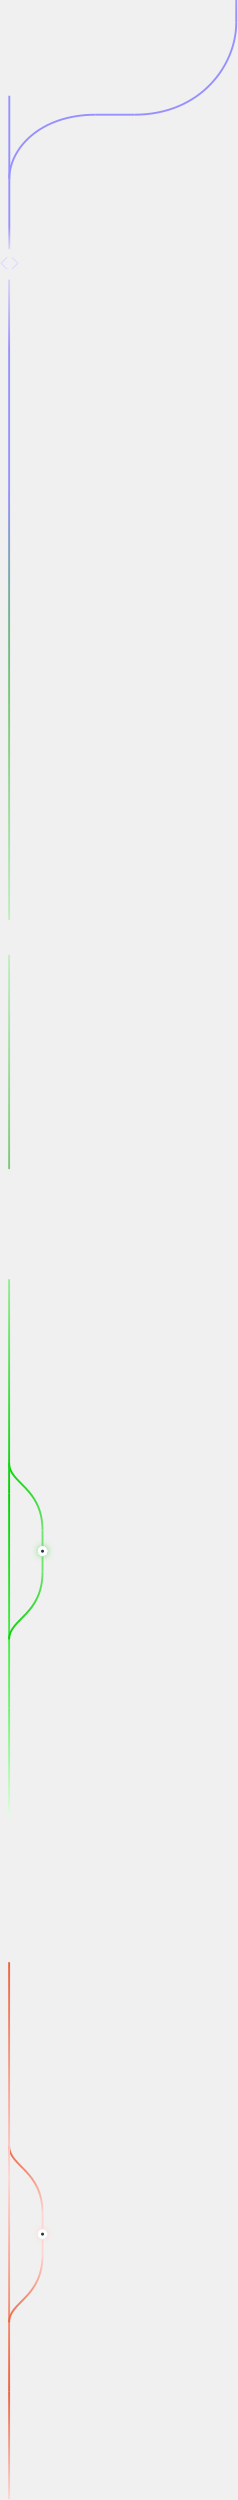
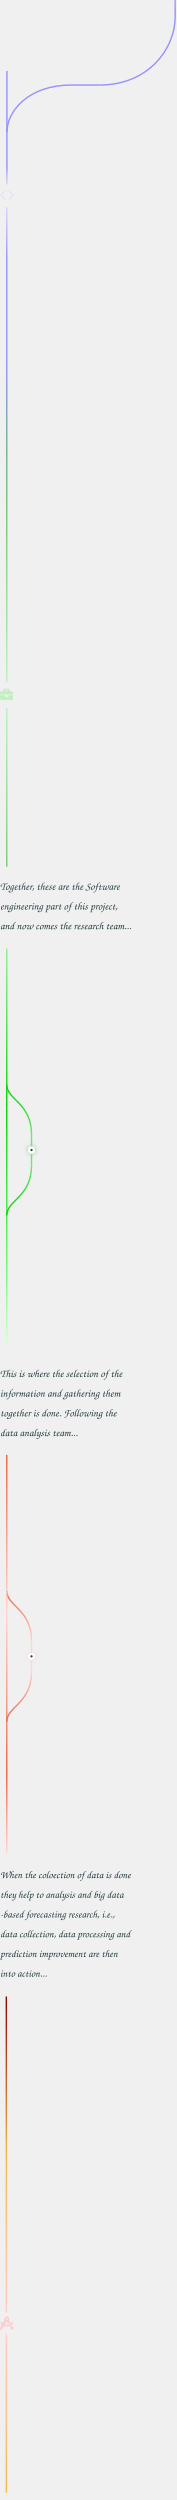
- <svg xmlns="http://www.w3.org/2000/svg" width="313" height="3291" viewBox="0 0 313 3291" fill="none">
+ <svg xmlns="http://www.w3.org/2000/svg" width="313" height="4439" viewBox="0 0 313 4439" fill="none" overflow="visible">
  <path d="M10.75 3149L10.75 3147.75L13.25 3147.75L13.25 3149L10.75 3149ZM13.25 3289C13.25 3289.69 12.69 3290.25 12 3290.25C11.31 3290.25 10.75 3289.69 10.75 3289L13.25 3289ZM13.25 3149L13.25 3289L10.75 3289L10.75 3149L13.25 3149Z" fill="url(#paint0_linear_145_122)" />
  <path d="M12 3146.5L12 2866.5" stroke="url(#paint1_linear_145_122)" stroke-width="2.5" stroke-linecap="square" />
  <rect x="54.75" y="2914" width="2.5" height="20" fill="#FFD5D2" />
  <path d="M12 2825C12 2852 56 2857 56 2914" stroke="url(#paint2_linear_145_122)" stroke-width="2.5" />
  <g filter="url(#filter0_d_145_122)">
    <circle cx="56" cy="2941" r="6" fill="white" />
  </g>
  <circle cx="56" cy="2941" r="2" fill="#223C40" />
  <rect width="2.5" height="20" transform="matrix(1 0 0 -1 54.75 2968)" fill="#FFD5D2" />
  <path d="M12 3057C12 3030 56 3025 56 2968" stroke="url(#paint3_linear_145_122)" stroke-width="2.5" />
  <path d="M10.75 2864L10.75 2865.25L13.25 2865.25L13.25 2864L10.75 2864ZM13.25 2584C13.25 2583.31 12.69 2582.75 12 2582.75C11.31 2582.75 10.75 2583.31 10.75 2584L13.25 2584ZM13.25 2864L13.25 2584L10.75 2584L10.75 2864L13.25 2864Z" fill="url(#paint4_linear_145_122)" />
  <path d="M10.75 2250L10.75 2248.75L13.25 2248.75L13.25 2250L10.75 2250ZM13.25 2390C13.25 2390.69 12.69 2391.25 12 2391.25C11.31 2391.25 10.75 2390.69 10.75 2390L13.25 2390ZM13.25 2250L13.25 2390L10.75 2390L10.75 2250L13.25 2250Z" fill="url(#paint5_linear_145_122)" />
  <path d="M12 2247.5L12 1967.5" stroke="url(#paint6_linear_145_122)" stroke-width="2.5" stroke-linecap="square" />
  <rect x="54.75" y="2015" width="2.5" height="20" fill="#74E274" />
  <path d="M12 1926C12 1953 56 1958 56 2015" stroke="url(#paint7_linear_145_122)" stroke-width="2.5" />
  <g filter="url(#filter1_d_145_122)">
    <circle cx="56" cy="2042" r="6" fill="white" />
  </g>
  <circle cx="56" cy="2042" r="2" fill="#223C40" />
  <rect width="2.5" height="20" transform="matrix(1 0 0 -1 54.75 2069)" fill="#74E274" />
  <path d="M12 2158C12 2131 56 2126 56 2069" stroke="url(#paint8_linear_145_122)" stroke-width="2.5" />
  <path d="M10.75 1965L10.75 1966.25L13.25 1966.25L13.25 1965L10.75 1965ZM13.25 1685C13.25 1684.31 12.69 1683.75 12 1683.75C11.31 1683.75 10.75 1684.31 10.75 1685L13.25 1685ZM13.25 1965L13.25 1685L10.75 1685L10.75 1965L13.25 1965Z" fill="url(#paint9_linear_145_122)" />
  <path d="M12 1538L12 1258" stroke="url(#paint10_linear_145_122)" stroke-width="2.5" stroke-linecap="round" />
  <path d="M13.25 930.25L13.25 929L10.75 929L10.75 930.25L13.25 930.25ZM10.75 1210.25C10.75 1210.94 11.31 1211.5 12 1211.5C12.69 1211.5 13.25 1210.94 13.25 1210.25L10.75 1210.25ZM10.75 930.25L10.75 1210.25L13.25 1210.25L13.25 930.25L10.75 930.25Z" fill="url(#paint11_linear_145_122)" />
  <line x1="12" y1="649" x2="12" y2="929" stroke="url(#paint12_linear_145_122)" stroke-width="2.5" />
  <path d="M12 649L12 369" stroke="url(#paint13_linear_145_122)" stroke-width="2.5" stroke-linecap="round" />
  <path d="M9.56 339.53C9.853 339.237 9.853 338.762 9.56 338.47C9.267 338.177 8.792 338.177 8.499 338.47L9.56 339.53ZM1.531 347.56L9.56 339.53L8.499 338.47L0.47 346.499L1.531 347.56Z" fill="#E2D9FF" />
  <path d="M8.499 354.528C8.792 354.821 9.267 354.821 9.56 354.528C9.853 354.235 9.853 353.761 9.56 353.468L8.499 354.528ZM9.56 353.468L2.148 346.056L1.088 347.117L8.499 354.528L9.56 353.468Z" fill="#E2D9FF" />
  <path d="M15.439 339.53C15.146 339.237 15.146 338.762 15.439 338.47C15.732 338.177 16.207 338.177 16.5 338.47L15.439 339.53ZM23.468 347.56L15.439 339.53L16.5 338.47L24.529 346.499L23.468 347.56Z" fill="#E2D9FF" />
  <path d="M16.499 354.528C16.207 354.821 15.732 354.821 15.439 354.528C15.146 354.235 15.146 353.761 15.439 353.468L16.499 354.528ZM15.439 353.468L22.851 346.056L23.911 347.117L16.499 354.528L15.439 353.468Z" fill="#E2D9FF" />
  <path d="M11 327C11 327.69 11.56 328.25 12.25 328.25C12.941 328.25 13.5 327.69 13.5 327H11ZM11 126L11 327H13.5L13.5 126H11Z" fill="url(#paint14_linear_145_122)" />
  <path d="M12.25 235C12.25 196.512 51.723 151 126 151" stroke="#9790FF" stroke-width="2.5" />
  <line x1="177" y1="151" x2="126" y2="151" stroke="#9790FF" stroke-width="2.5" />
  <path d="M311 30C311 85.442 264.5 151 177 151" stroke="#9790FF" stroke-width="2.5" />
  <line x1="311" y1="5.46392e-08" x2="311" y2="30" stroke="url(#paint15_linear_145_122)" stroke-width="2.5" />
  <defs>
    <filter id="filter0_d_145_122" x="42" y="2927" width="28" height="28" filterUnits="userSpaceOnUse" color-interpolation-filters="sRGB">
      <feFlood flood-opacity="0" result="BackgroundImageFix" />
      <feColorMatrix in="SourceAlpha" type="matrix" values="0 0 0 0 0 0 0 0 0 0 0 0 0 0 0 0 0 0 127 0" result="hardAlpha" />
      <feOffset />
      <feGaussianBlur stdDeviation="4" />
      <feComposite in2="hardAlpha" operator="out" />
      <feColorMatrix type="matrix" values="0 0 0 0 1 0 0 0 0 0.835 0 0 0 0 0.824 0 0 0 1 0" />
      <feBlend mode="normal" in2="BackgroundImageFix" result="effect1_dropShadow_145_122" />
      <feBlend mode="normal" in="SourceGraphic" in2="effect1_dropShadow_145_122" result="shape" />
    </filter>
    <filter id="filter1_d_145_122" x="42" y="2028" width="28" height="28" filterUnits="userSpaceOnUse" color-interpolation-filters="sRGB">
      <feFlood flood-opacity="0" result="BackgroundImageFix" />
      <feColorMatrix in="SourceAlpha" type="matrix" values="0 0 0 0 0 0 0 0 0 0 0 0 0 0 0 0 0 0 127 0" result="hardAlpha" />
      <feOffset />
      <feGaussianBlur stdDeviation="4" />
      <feComposite in2="hardAlpha" operator="out" />
      <feColorMatrix type="matrix" values="0 0 0 0 0.455 0 0 0 0 0.886 0 0 0 0 0.455 0 0 0 1 0" />
      <feBlend mode="normal" in2="BackgroundImageFix" result="effect1_dropShadow_145_122" />
      <feBlend mode="normal" in="SourceGraphic" in2="effect1_dropShadow_145_122" result="shape" />
    </filter>
    <linearGradient id="paint0_linear_145_122" x1="11.75" y1="3149" x2="13.281" y2="3288.99" gradientUnits="userSpaceOnUse">
      <stop stop-color="#EC633D" />
      <stop offset="1" stop-color="#FFD5D2" />
    </linearGradient>
    <linearGradient id="paint1_linear_145_122" x1="11.75" y1="3146.5" x2="17.87" y2="2866.62" gradientUnits="userSpaceOnUse">
      <stop stop-color="#EC633D" />
      <stop offset="1" stop-color="#FFD5D2" />
    </linearGradient>
    <linearGradient id="paint2_linear_145_122" x1="34" y1="2825" x2="34" y2="2914" gradientUnits="userSpaceOnUse">
      <stop stop-color="#EC633D" />
      <stop offset="1" stop-color="#FFD5D2" />
      <stop offset="1" stop-color="#74E274" />
      <stop offset="1" stop-color="#FFD5D2" />
    </linearGradient>
    <linearGradient id="paint3_linear_145_122" x1="34" y1="3057" x2="34" y2="2968" gradientUnits="userSpaceOnUse">
      <stop stop-color="#EC633D" />
      <stop offset="1" stop-color="#FFD5D2" />
    </linearGradient>
    <linearGradient id="paint4_linear_145_122" x1="11.75" y1="2864" x2="17.87" y2="2584.12" gradientUnits="userSpaceOnUse">
      <stop stop-color="#FFD5D2" />
      <stop offset="1" stop-color="#EC633D" />
    </linearGradient>
    <linearGradient id="paint5_linear_145_122" x1="11.75" y1="2250" x2="13.281" y2="2389.99" gradientUnits="userSpaceOnUse">
      <stop stop-color="#69F869" />
      <stop offset="1" stop-color="#DBFFDB" />
    </linearGradient>
    <linearGradient id="paint6_linear_145_122" x1="11.75" y1="2247.5" x2="17.87" y2="1967.62" gradientUnits="userSpaceOnUse">
      <stop stop-color="#69F869" />
      <stop offset="1" stop-color="#00D200" />
    </linearGradient>
    <linearGradient id="paint7_linear_145_122" x1="34" y1="1926" x2="34" y2="2015" gradientUnits="userSpaceOnUse">
      <stop stop-color="#00D200" />
      <stop offset="1" stop-color="#74E274" />
    </linearGradient>
    <linearGradient id="paint8_linear_145_122" x1="34" y1="2158" x2="34" y2="2069" gradientUnits="userSpaceOnUse">
      <stop stop-color="#00D200" />
      <stop offset="1" stop-color="#74E274" />
    </linearGradient>
    <linearGradient id="paint9_linear_145_122" x1="11.75" y1="1965" x2="17.87" y2="1685.12" gradientUnits="userSpaceOnUse">
      <stop stop-color="#00D200" />
      <stop offset="1" stop-color="#90EE90" />
    </linearGradient>
    <linearGradient id="paint10_linear_145_122" x1="11.75" y1="1538" x2="17.87" y2="1258.12" gradientUnits="userSpaceOnUse">
      <stop stop-color="#00A300" stop-opacity="0.5" />
      <stop offset="1" stop-color="#90EE90" stop-opacity="0.5" />
    </linearGradient>
    <linearGradient id="paint11_linear_145_122" x1="12" y1="930" x2="6.38" y2="1209.89" gradientUnits="userSpaceOnUse">
      <stop stop-color="#00A300" stop-opacity="0.5" />
      <stop offset="1" stop-color="#90EE90" stop-opacity="0.5" />
    </linearGradient>
    <linearGradient id="paint12_linear_145_122" x1="12.25" y1="649" x2="6.13" y2="928.877" gradientUnits="userSpaceOnUse">
      <stop stop-color="#9790FF" />
      <stop offset="1" stop-color="#00A300" stop-opacity="0.5" />
    </linearGradient>
    <linearGradient id="paint13_linear_145_122" x1="11.75" y1="458.216" x2="11.735" y2="314.098" gradientUnits="userSpaceOnUse">
      <stop stop-color="#9791FF" />
      <stop offset="0.963" stop-color="#ABA6FF" stop-opacity="0" />
    </linearGradient>
    <linearGradient id="paint14_linear_145_122" x1="12.501" y1="298.5" x2="12.5" y2="342" gradientUnits="userSpaceOnUse">
      <stop stop-color="#9791FF" />
      <stop offset="0.963" stop-color="#ABA6FF" stop-opacity="0" />
    </linearGradient>
    <linearGradient id="paint15_linear_145_122" x1="314.75" y1="21.5" x2="314.25" y2="-21" gradientUnits="userSpaceOnUse">
      <stop stop-color="#9790FF" />
      <stop offset="1" stop-color="#9790FF" stop-opacity="0.8" />
    </linearGradient>
  </defs>
+   <path transform="translate(0,1223)" d="M14.375 13.656C14.375 14.053 14.053 14.375 13.656 14.375H9.344C8.947 14.375 8.625 14.053 8.625 13.656V11.5H0V17.969C0 19.119 1.006 20.125 2.156 20.125H20.844C21.994 20.125 23 19.119 23 17.969V11.5H14.375V13.656ZM20.844 4.312H17.25V2.156C17.25 1.006 16.244 0 15.094 0H7.906C6.756 0 5.75 1.006 5.75 2.156V4.312H2.156C1.006 4.312 0 5.319 0 6.469V10.062H23V6.469C23 5.319 21.994 4.312 20.844 4.312ZM14.375 4.312H8.625V2.875H14.375V4.312Z" fill="#90EE90" fill-opacity="0.5" />
+   <text x="0" y="1575" dominant-baseline="middle" text-anchor="start" font-size="19" fill="#223C40" font-family="cursive" font-weight="regular">
+         Together, these are the Software
+ </text>
+   <text x="0" y="1610" dominant-baseline="middle" text-anchor="start" font-size="19" fill="#223C40" font-family="cursive" font-weight="regular">
+         engineering part of this project,
+ </text>
+   <text x="0" y="1645" dominant-baseline="middle" text-anchor="start" font-size="19" fill="#223C40" font-family="cursive" font-weight="regular">
+         and now comes the research team...
+ </text>
+   <text x="0" y="2440" dominant-baseline="middle" text-anchor="start" font-size="19" fill="#223C40" font-family="cursive" font-weight="regular">
+         This is where the selection of the
+ </text>
+   <text x="0" y="2475" dominant-baseline="middle" text-anchor="start" font-size="19" fill="#223C40" font-family="cursive" font-weight="regular">
+         information and gathering them
+ </text>
+   <text x="0" y="2510" dominant-baseline="middle" text-anchor="start" font-size="19" fill="#223C40" font-family="cursive" font-weight="regular">
+        together is done. Following the
+ </text>
+   <text x="0" y="2545" dominant-baseline="middle" text-anchor="start" font-size="19" fill="#223C40" font-family="cursive" font-weight="regular">
+         data analysis team...
+ </text>
+   <text x="0" y="3330" dominant-baseline="middle" text-anchor="start" font-size="18.5" fill="#223C40" font-family="cursive" font-weight="regular">
+         When the coloection of data is done
+ </text>
+   <text x="0" y="3365" dominant-baseline="middle" text-anchor="start" font-size="18.5" fill="#223C40" font-family="cursive" font-weight="regular">
+         they help to analysis and big data
+ </text>
+   <text x="0" y="3400" dominant-baseline="middle" text-anchor="start" font-size="18.5" fill="#223C40" font-family="cursive" font-weight="regular">
+         -based forecasting research, i.e.,
+ </text>
+   <text x="0" y="3435" dominant-baseline="middle" text-anchor="start" font-size="18.5" fill="#223C40" font-family="cursive" font-weight="regular">
+         data collection, data processing and
+ </text>
+   <text x="0" y="3470" dominant-baseline="middle" text-anchor="start" font-size="18.5" fill="#223C40" font-family="cursive" font-weight="regular">
+         prediction improvement are then
+ </text>
+   <text x="0" y="3505" dominant-baseline="middle" text-anchor="start" font-size="18.5" fill="#223C40" font-family="cursive" font-weight="regular">
+         into action...
+ </text>
+   <line transform="translate(10,3545)" x1="1.25" y1="5.46392e-08" x2="1.25" y2="280" stroke="url(#paint0_linear_194_4)" stroke-width="2.5" />
+   <defs>
+     <linearGradient id="paint0_linear_194_4" x1="1.5" y1="-9.07658e-07" x2="-4.62" y2="279.877" gradientUnits="userSpaceOnUse">
+       <stop stop-color="#8B0000" />
+       <stop offset="1" stop-color="#F2BA49" />
+     </linearGradient>
+   </defs>
+   <path transform="translate(10,3824)" d="M2.5 1.25L2.5 5.46392e-08L5.46392e-08 -5.46392e-08L0 1.25L2.5 1.25ZM-1.22392e-05 281.25C-1.22694e-05 281.94 0.56 282.5 1.25 282.5C1.94 282.5 2.5 281.94 2.5 281.25L-1.22392e-05 281.25ZM0 1.25L-1.22392e-05 281.25L2.5 281.25L2.5 1.25L0 1.25Z" fill="url(#paint0_linear_194_3)" />
+   <defs>
+     <linearGradient id="paint0_linear_194_3" x1="1.25" y1="1" x2="-4.37" y2="280.887" gradientUnits="userSpaceOnUse">
+       <stop stop-color="#F2BA49" />
+       <stop offset="1" stop-color="#FFCCCB" />
+     </linearGradient>
+   </defs>
+   <path transform="translate(0,4113)" d="M21.423 16.145C20.248 17.098 18.956 17.888 17.554 18.444L20.103 22.86L22.632 23.939C23.091 24.136 23.611 23.836 23.671 23.34L24 20.609L21.423 16.145ZM23.415 11.712C23.642 11.353 23.503 10.869 23.131 10.663L21.815 9.933C21.465 9.738 21.037 9.865 20.819 10.201C18.892 13.179 15.575 15 12 15C10.879 15 9.786 14.801 8.747 14.46L11.904 8.99C11.937 8.991 11.967 9 12 9C12.033 9 12.063 8.991 12.095 8.99L14.49 13.139C15.954 12.719 17.282 11.932 18.363 10.846L15.935 6.64C16.284 6.002 16.5 5.28 16.5 4.5C16.5 2.015 14.486 0 12 0C9.515 0 7.5 2.015 7.5 4.5C7.5 5.28 7.716 6.002 8.065 6.64L4.863 12.186C4.275 11.642 3.74 11.034 3.285 10.358C3.06 10.025 2.63 9.907 2.282 10.108L0.982 10.862C0.614 11.074 0.483 11.56 0.717 11.915C1.447 13.023 2.343 13.987 3.341 14.822L0 20.61L0.329 23.34C0.389 23.836 0.908 24.136 1.368 23.94L3.897 22.86L7.216 17.112C8.725 17.685 10.342 18 12 18C16.643 18 20.948 15.609 23.415 11.712ZM12 3C12.829 3 13.5 3.672 13.5 4.5C13.5 5.328 12.829 6 12 6C11.172 6 10.5 5.328 10.5 4.5C10.5 3.672 11.172 3 12 3Z" fill="#FFCCCB" />
+   <path transform="translate(10,4143)" d="M1.25 282L1.25 2" stroke="url(#paint0_linear_194_2)" stroke-width="2.5" stroke-linecap="round" />
+   <defs>
+     <linearGradient id="paint0_linear_194_2" x1="1" y1="282" x2="7.12" y2="2.123" gradientUnits="userSpaceOnUse">
+       <stop stop-color="#F2BA49" />
+       <stop offset="1" stop-color="#FFCCCB" />
+     </linearGradient>
+   </defs>
</svg>
